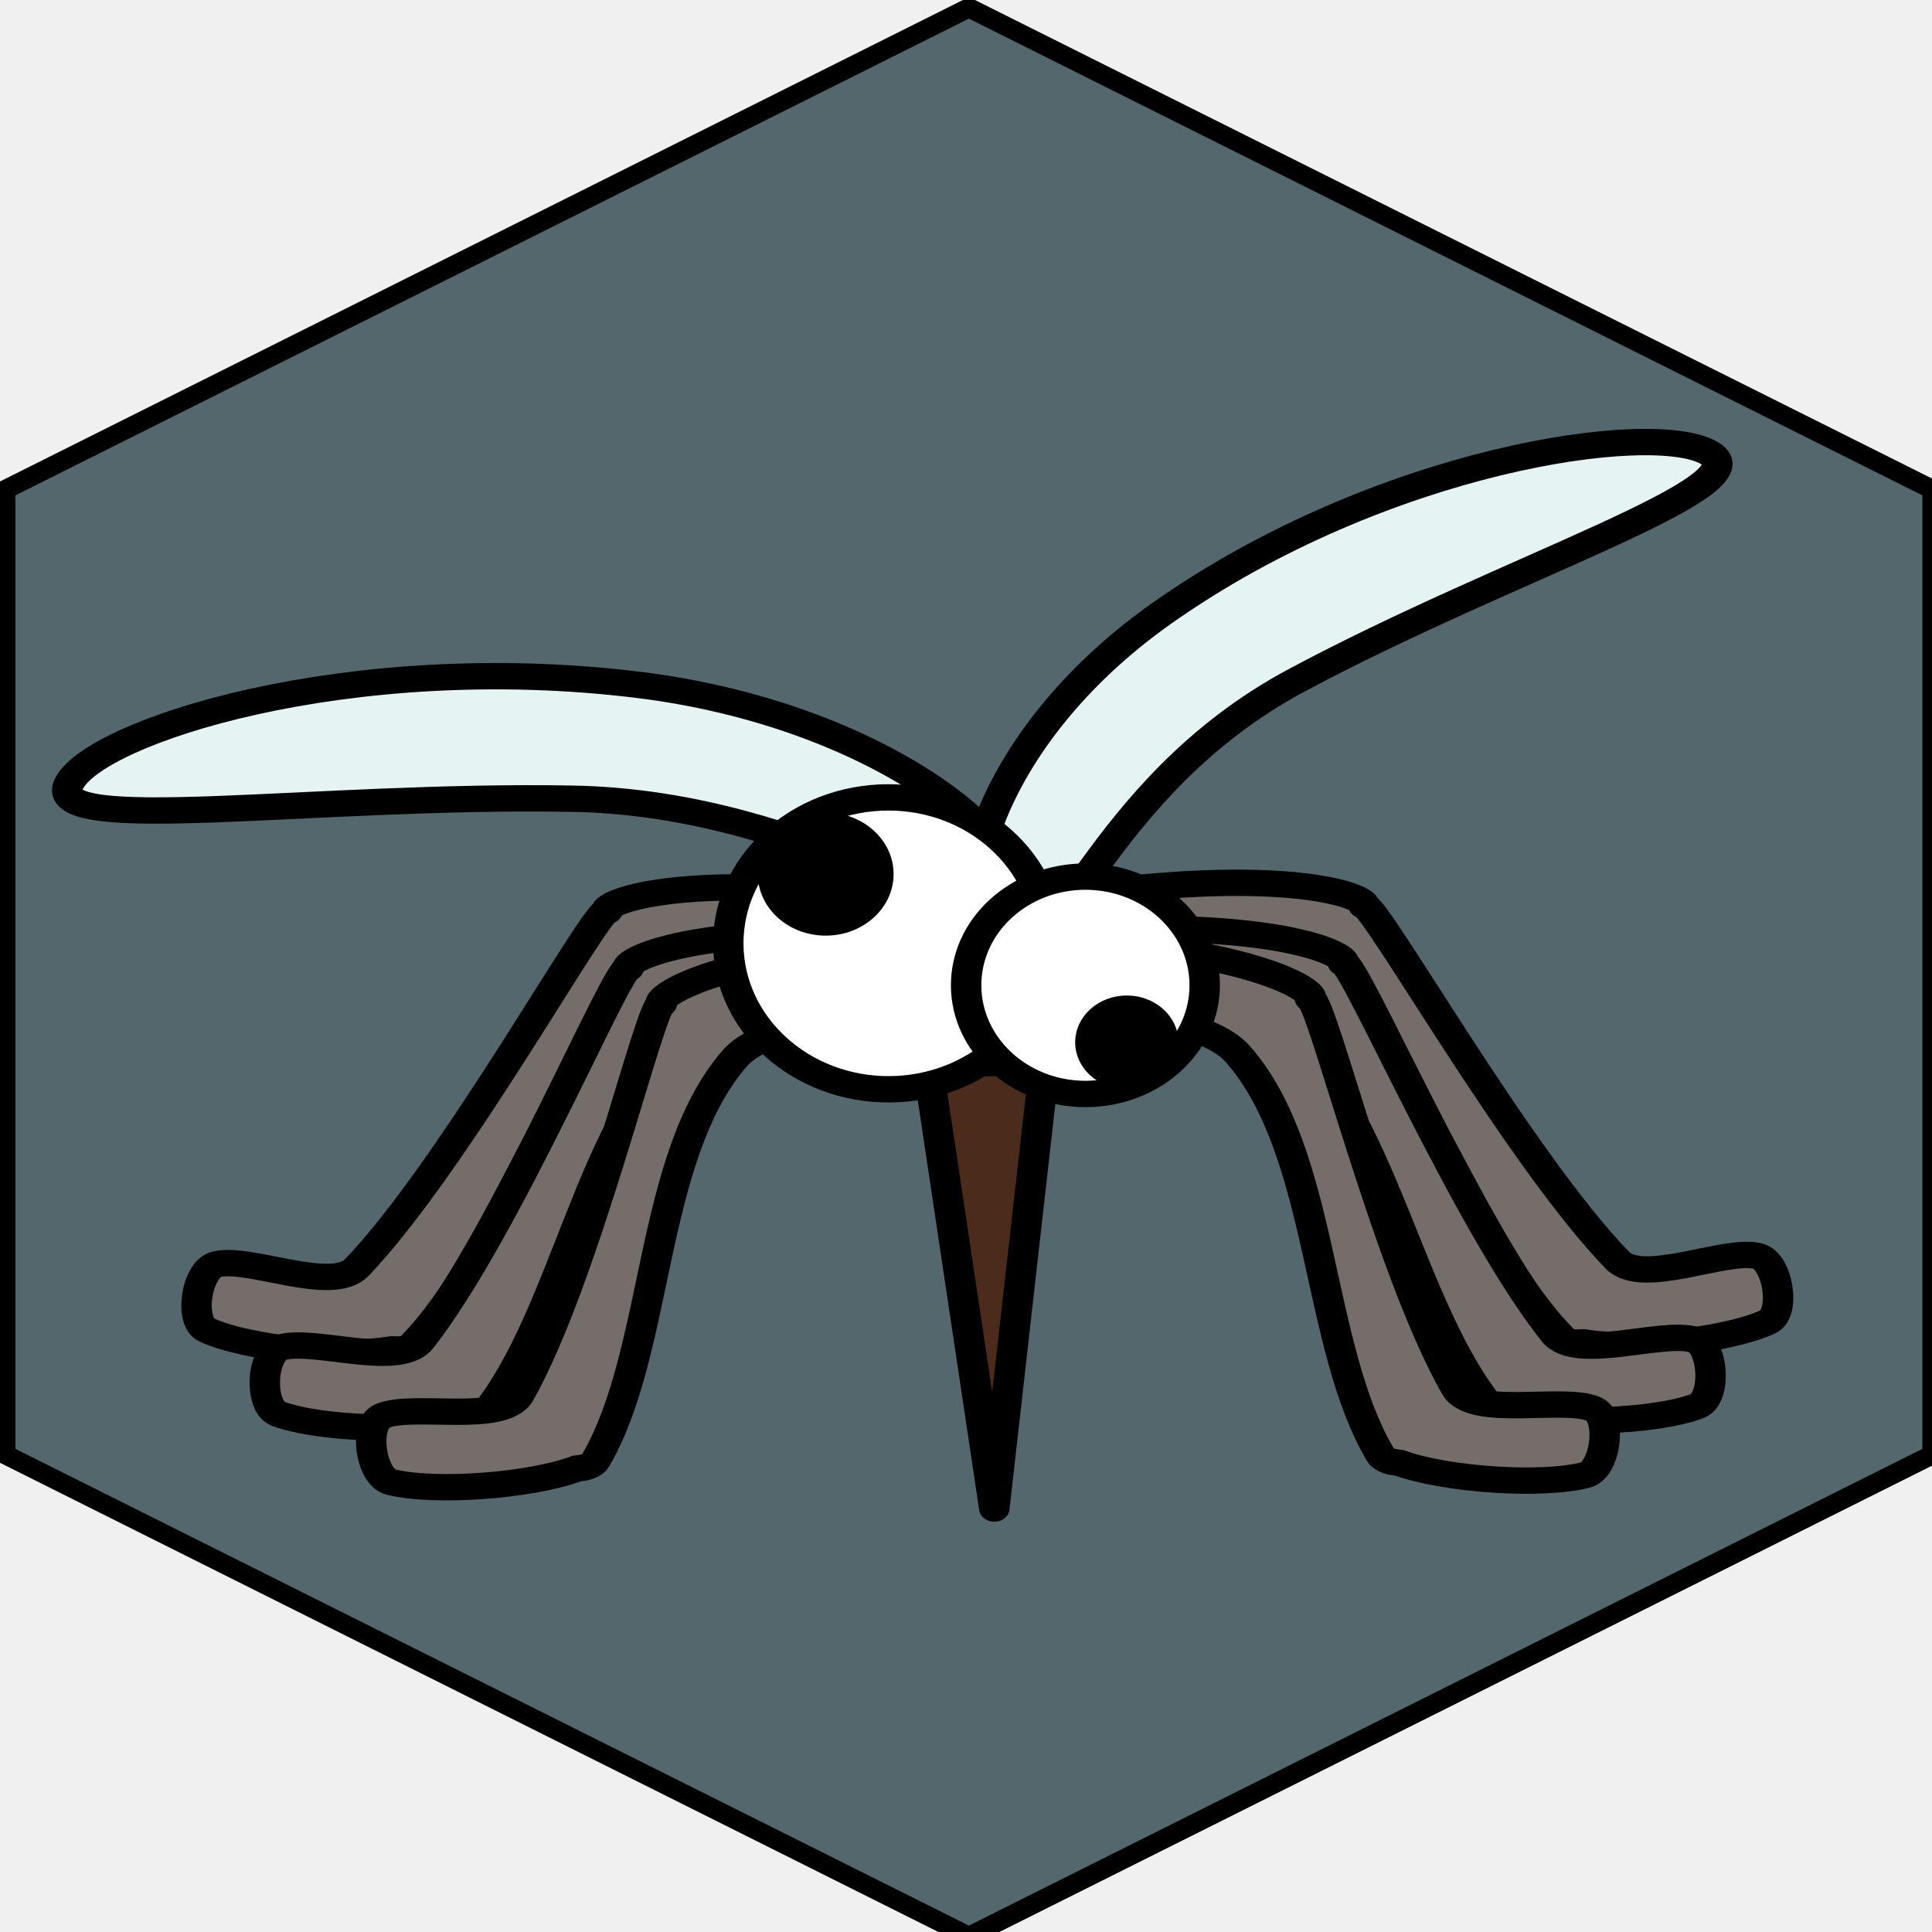
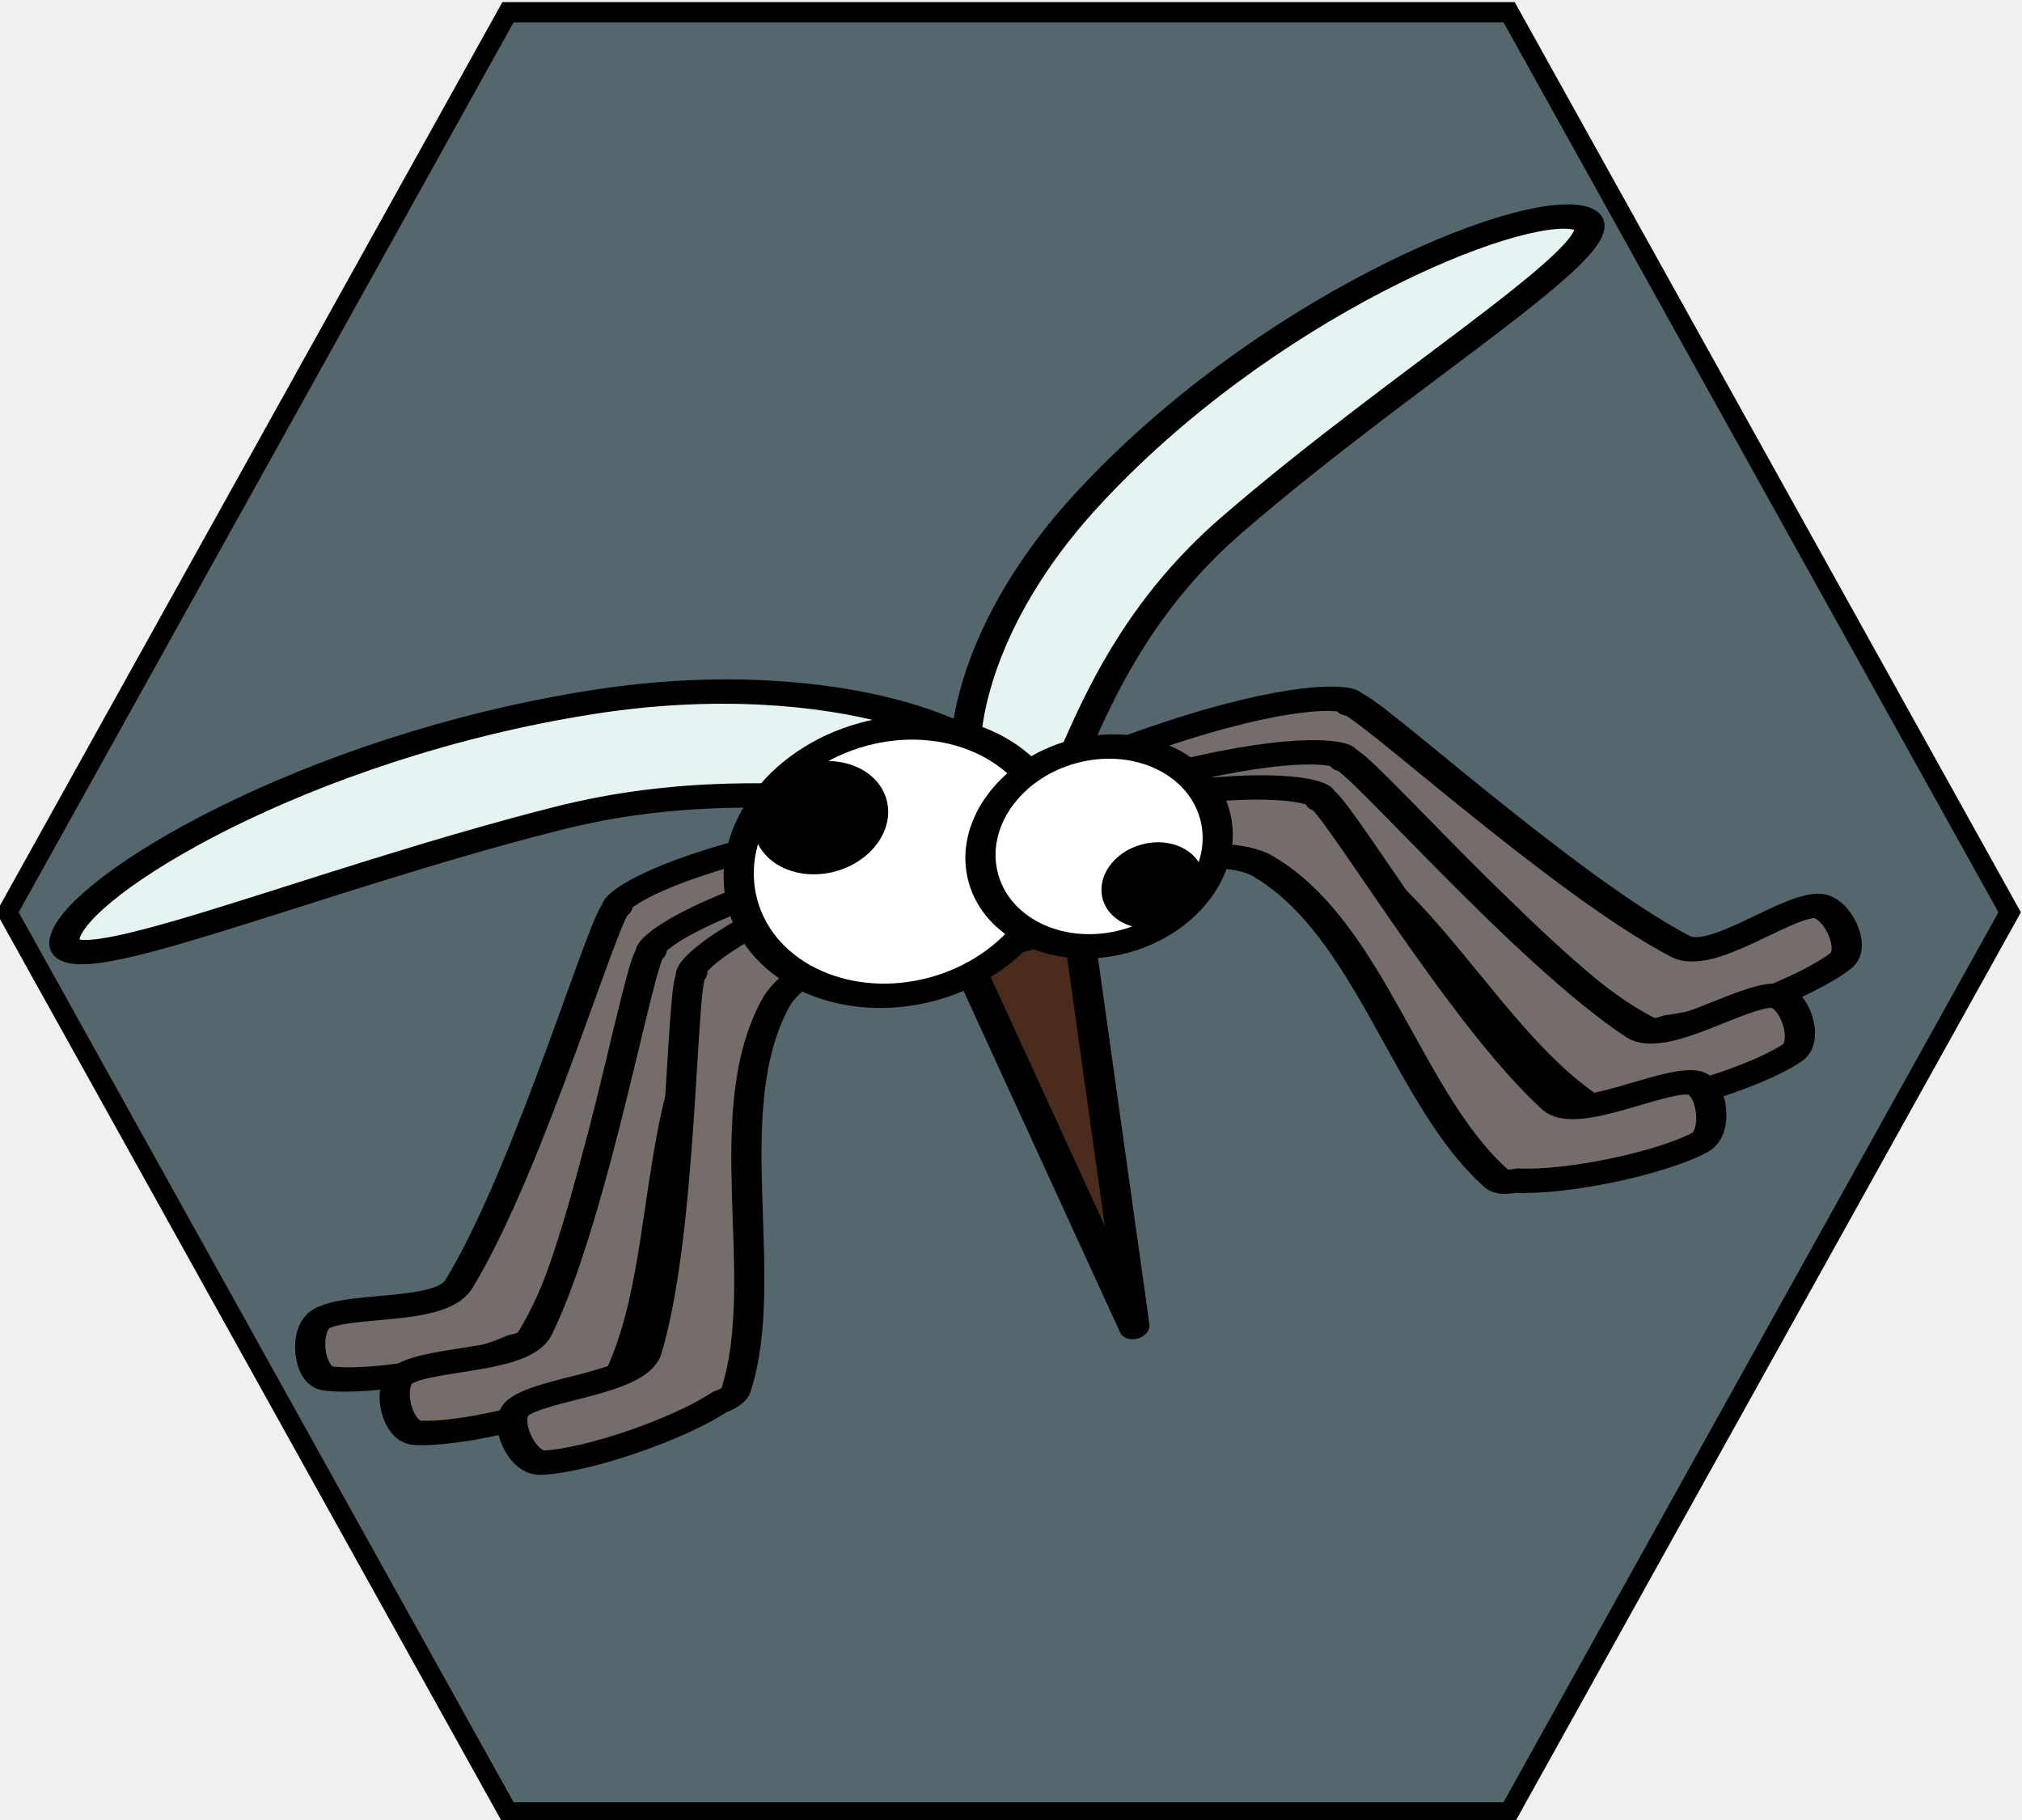
- <svg xmlns="http://www.w3.org/2000/svg" xmlns:xlink="http://www.w3.org/1999/xlink" width="96" height="96" id="svg2" version="1.1">
+ <svg xmlns="http://www.w3.org/2000/svg" xmlns:xlink="http://www.w3.org/1999/xlink" width="100" height="90" id="svg2" version="1.1">
  <defs id="defs4">
    <linearGradient id="linearGradient3672">
      <stop stop-color="#bbdde2" offset="0" id="stop3674" />
      <stop stop-color="#bbdde2" stop-opacity="0" offset="1" id="stop3676" />
    </linearGradient>
    <linearGradient y2="73.511" y1="996.262" xlink:href="#linearGradient3672" x2="85.118" x1="700.285" id="linearGradient3678" gradientUnits="userSpaceOnUse" gradientTransform="matrix(0.926887,0,0,1.01845,35.43675,-3.833287)" />
    <linearGradient y2="248.533" y1="19.931" xlink:href="#linearGradient3672" x2="173.164" x1="-27.257" id="linearGradient5134" gradientUnits="userSpaceOnUse" gradientTransform="matrix(0.76651,0,0,0.734725,35.07181,0.993106)" />
  </defs>
-   <path style="fill:#53676c;fill-opacity:1;fill-rule:evenodd;stroke:#000000;stroke-width:5.965;stroke-linecap:butt;stroke-linejoin:miter;stroke-miterlimit:4;stroke-opacity:1;stroke-dasharray:none" id="path3008" d="m 42.712,-20.339 -153.559,265.973 -307.119,0 -153.559,-265.973 153.559,-265.973 307.119,0 z" transform="matrix(0,0.1560184,-0.1801546,0,44.47977,89.55602)" />
-   <g id="g11" transform="matrix(0.1613021,0,0,0.1396917,-1.898052,17.91947)">
+   <path style="fill:#53676c;fill-opacity:1;fill-rule:evenodd;stroke:#000000;stroke-width:5.965;stroke-linecap:butt;stroke-linejoin:miter;stroke-miterlimit:4;stroke-opacity:1;stroke-dasharray:none" id="path3008" d="m 42.712,-20.339 -153.559,265.973 -307.119,0 -153.559,-265.973 153.559,-265.973 307.119,0 z" transform="matrix(0.1612085,0,0,0.1673486,92.5038,48.51788)" />
+   <g id="g11" transform="matrix(0.1558297,-0.04223182,0.03288026,0.1213237,-6.886652,29.51714)">
    <g transform="matrix(0.9999916,-0.00409901,0.00409901,0.9999916,-0.8796056,1.20535)" id="g2901">
      <path stroke-miterlimit="4" id="path2098" d="m 364.252,187.674 c 45.265,-4.613 64.957,2.346 67.691,5.918 0.165,0.215 -0.253,0.934 -0.011,0.789 2.989,-1.796 47.312,90.142 77.629,126.473 7.769,9.31 33.047,-4.045 43.122,-1.323 6.336,1.712 8.866,20.38 3.174,23.422 -12.368,6.608 -41.678,10.104 -56.989,7.074 -2.713,0.309 -5.003,-0.093 -6.22,-1.515 -29.041,-33.939 -43.085,-101.542 -77.588,-130.428 -8.536,-7.147 -24.226,-7.948 -57.854,-9.782 -7.884,-0.43 -10.26,-18.538 -2.354,-19.548 3.248,-0.415 6.383,-0.772 9.401,-1.079 z" style="fill:#756d69;fill-rule:nonzero;stroke:#000000;stroke-width:9.372;stroke-linecap:round;stroke-linejoin:round;stroke-miterlimit:4;stroke-dashoffset:0" />
      <path stroke-miterlimit="4" id="path2100" d="m 358.758,202.509 c 45.542,-0.881 64.453,7.664 66.816,11.446 0.142,0.228 -0.346,0.91 -0.091,0.785 3.157,-1.544 38.053,93.65 64.591,132.317 6.801,9.909 33.317,-1.318 43.077,2.219 6.138,2.224 6.78,21.023 0.806,23.585 -12.981,5.566 -42.522,6.644 -57.464,2.37 -2.733,0.085 -4.973,-0.503 -6.042,-2.019 -25.508,-36.181 -32.697,-104.656 -64.153,-136.253 -7.783,-7.817 -23.326,-9.902 -56.632,-14.487 -7.808,-1.075 -8.354,-19.303 -0.378,-19.66 3.276,-0.147 6.434,-0.245 9.47,-0.304 z" style="fill:#756d69;fill-rule:nonzero;stroke:#000000;stroke-width:9.372;stroke-linecap:round;stroke-linejoin:round;stroke-miterlimit:4;stroke-dashoffset:0" />
      <path stroke-miterlimit="4" id="path2102" d="m 350.996,207.251 c 45.263,4.634 62.736,15.39 64.517,19.423 0.107,0.243 -0.478,0.86 -0.206,0.767 3.358,-1.148 23.826,97.409 44.393,138.937 5.27,10.642 33.212,2.723 42.36,7.409 5.753,2.947 3.603,21.654 -2.698,23.47 -13.689,3.946 -43.124,1.442 -57.298,-4.6 -2.721,-0.246 -4.854,-1.1 -5.688,-2.731 -19.914,-38.94 -16.887,-107.668 -43.375,-142.785 -6.554,-8.688 -21.648,-12.634 -53.974,-21.205 -7.578,-2.009 -5.417,-20.139 2.54,-19.529 3.268,0.251 6.413,0.535 9.43,0.844 z" style="fill:#756d69;fill-rule:nonzero;stroke:#000000;stroke-width:9.372;stroke-linecap:round;stroke-linejoin:round;stroke-miterlimit:4;stroke-dashoffset:0" />
      <path stroke-miterlimit="4" id="path2077" d="m 266.593,188.663 c -45.265,-4.613 -64.957,2.346 -67.691,5.918 -0.165,0.215 0.253,0.934 0.011,0.789 -2.989,-1.796 -47.312,90.142 -77.629,126.473 -7.769,9.31 -33.047,-4.045 -43.122,-1.323 -6.336,1.712 -8.866,20.38 -3.174,23.422 12.368,6.608 41.678,10.104 56.989,7.074 2.713,0.309 5.003,-0.093 6.22,-1.515 29.041,-33.939 43.085,-101.542 77.588,-130.428 8.536,-7.147 24.226,-7.948 57.854,-9.782 7.884,-0.43 10.26,-18.538 2.354,-19.548 -3.247,-0.415 -6.383,-0.772 -9.401,-1.079 z" style="fill:#756d69;fill-rule:nonzero;stroke:#000000;stroke-width:9.372;stroke-linecap:round;stroke-linejoin:round;stroke-miterlimit:4;stroke-dashoffset:0" />
      <path stroke-miterlimit="4" id="path2069" d="m 319.261,210.271 c 17.312,11.925 29.822,-57.78 92.351,-96.07 C 477.481,73.866 556.428,45.824 539.116,33.898 521.804,21.973 438.055,35.481 370.374,90.027 314.007,135.455 301.949,198.346 319.261,210.271 z" style="fill:#e6f3f3;fill-rule:nonzero;stroke:#000000;stroke-width:9.372;stroke-linecap:round;stroke-linejoin:round;stroke-miterlimit:4;stroke-dashoffset:0" />
      <path stroke-miterlimit="4" id="path2066" d="m 323.557,191.528 c -7.493,18.463 -59.55,-34.223 -135.066,-36.127 -79.55,-2.005 -162.805,12.706 -155.312,-5.758 7.493,-18.464 86.14,-47.76 175.68,-34.655 74.572,10.914 122.191,58.076 114.698,76.54 z" style="fill:#e6f3f3;fill-rule:nonzero;stroke:#000000;stroke-width:9.372;stroke-linecap:round;stroke-linejoin:round;stroke-miterlimit:4;stroke-dashoffset:0" />
      <path stroke-miterlimit="4" id="rect2059" d="m 297.364,249.947 36.085,0 L 317.274,408.41 297.364,249.947 z" style="fill:#4b2c1c;fill-rule:nonzero;stroke:#000000;stroke-width:9.372;stroke-linecap:round;stroke-linejoin:round;stroke-miterlimit:4;stroke-dashoffset:0" />
      <path stroke-miterlimit="4" id="path2094" d="m 272.088,203.498 c -45.542,-0.881 -64.453,7.664 -66.816,11.446 -0.142,0.228 0.346,0.91 0.091,0.785 -3.157,-1.544 -38.053,93.65 -64.591,132.317 -6.801,9.909 -33.317,-1.318 -43.077,2.219 -6.138,2.224 -6.781,21.023 -0.806,23.585 12.981,5.566 42.522,6.644 57.465,2.37 2.733,0.085 4.973,-0.503 6.042,-2.019 25.508,-36.181 32.697,-104.656 64.153,-136.253 7.783,-7.817 23.326,-9.902 56.632,-14.487 7.808,-1.075 8.354,-19.303 0.378,-19.66 -3.276,-0.147 -6.434,-0.245 -9.47,-0.304 z" style="fill:#756d69;fill-rule:nonzero;stroke:#000000;stroke-width:9.372;stroke-linecap:round;stroke-linejoin:round;stroke-miterlimit:4;stroke-dashoffset:0" />
      <path stroke-miterlimit="4" id="path2096" d="m 279.849,208.24 c -45.263,4.634 -62.736,15.39 -64.517,19.423 -0.107,0.243 0.478,0.86 0.206,0.767 -3.358,-1.148 -23.826,97.409 -44.393,138.937 -5.27,10.642 -33.212,2.723 -42.36,7.409 -5.753,2.947 -3.603,21.654 2.698,23.47 13.689,3.946 43.124,1.442 57.298,-4.6 2.721,-0.246 4.854,-1.1 5.688,-2.731 19.915,-38.94 16.887,-107.668 43.375,-142.785 6.554,-8.688 21.648,-12.634 53.974,-21.205 7.578,-2.009 5.417,-20.139 -2.54,-19.529 -3.268,0.251 -6.413,0.535 -9.43,0.844 z" style="fill:#756d69;fill-rule:nonzero;stroke:#000000;stroke-width:9.372;stroke-linecap:round;stroke-linejoin:round;stroke-miterlimit:4;stroke-dashoffset:0" />
      <path stroke-miterlimit="4" id="path1305" d="m 334.857,207.24 c 0,28.659 -22.111,51.918 -49.354,51.918 -27.244,0 -49.354,-23.259 -49.354,-51.918 0,-28.659 22.111,-51.918 49.354,-51.918 27.244,0 49.354,23.259 49.354,51.918 z" style="fill:#ffffff;fill-rule:nonzero;stroke:#000000;stroke-width:9.372;stroke-linecap:round;stroke-linejoin:round;stroke-miterlimit:4;stroke-dashoffset:0" />
      <path stroke-miterlimit="4" id="path1325" d="m 382.852,222.412 c 0,21.339 -16.464,38.658 -36.749,38.658 -20.285,0 -36.749,-17.319 -36.749,-38.658 0,-21.339 16.464,-38.658 36.749,-38.658 20.286,0 36.749,17.319 36.749,38.658 z" style="fill:#ffffff;fill-rule:nonzero;stroke:#000000;stroke-width:9.372;stroke-linecap:round;stroke-linejoin:round;stroke-miterlimit:4;stroke-dashoffset:0" />
      <path stroke-miterlimit="4" id="path2055" d="m 373.212,242.755 c 0,8.384 -6.468,15.188 -14.438,15.188 -7.97,0 -14.438,-6.804 -14.438,-15.188 0,-8.384 6.468,-15.188 14.438,-15.188 7.97,0 14.438,6.804 14.438,15.188 z" style="fill:#000000;fill-rule:nonzero;stroke:#000000;stroke-width:2.946;stroke-linecap:round;stroke-linejoin:round;stroke-miterlimit:4;stroke-dashoffset:0" />
      <path stroke-miterlimit="4" id="path2057" d="m 285.237,182.515 c 0,11.021 -8.503,19.966 -18.98,19.966 -10.477,0 -18.98,-8.945 -18.98,-19.966 0,-11.021 8.503,-19.966 18.98,-19.966 10.477,0 18.98,8.945 18.98,19.966 z" style="fill:#000000;fill-rule:nonzero;stroke:#000000;stroke-width:3.872;stroke-linecap:round;stroke-linejoin:round;stroke-miterlimit:4;stroke-dashoffset:0" />
    </g>
  </g>
</svg>
